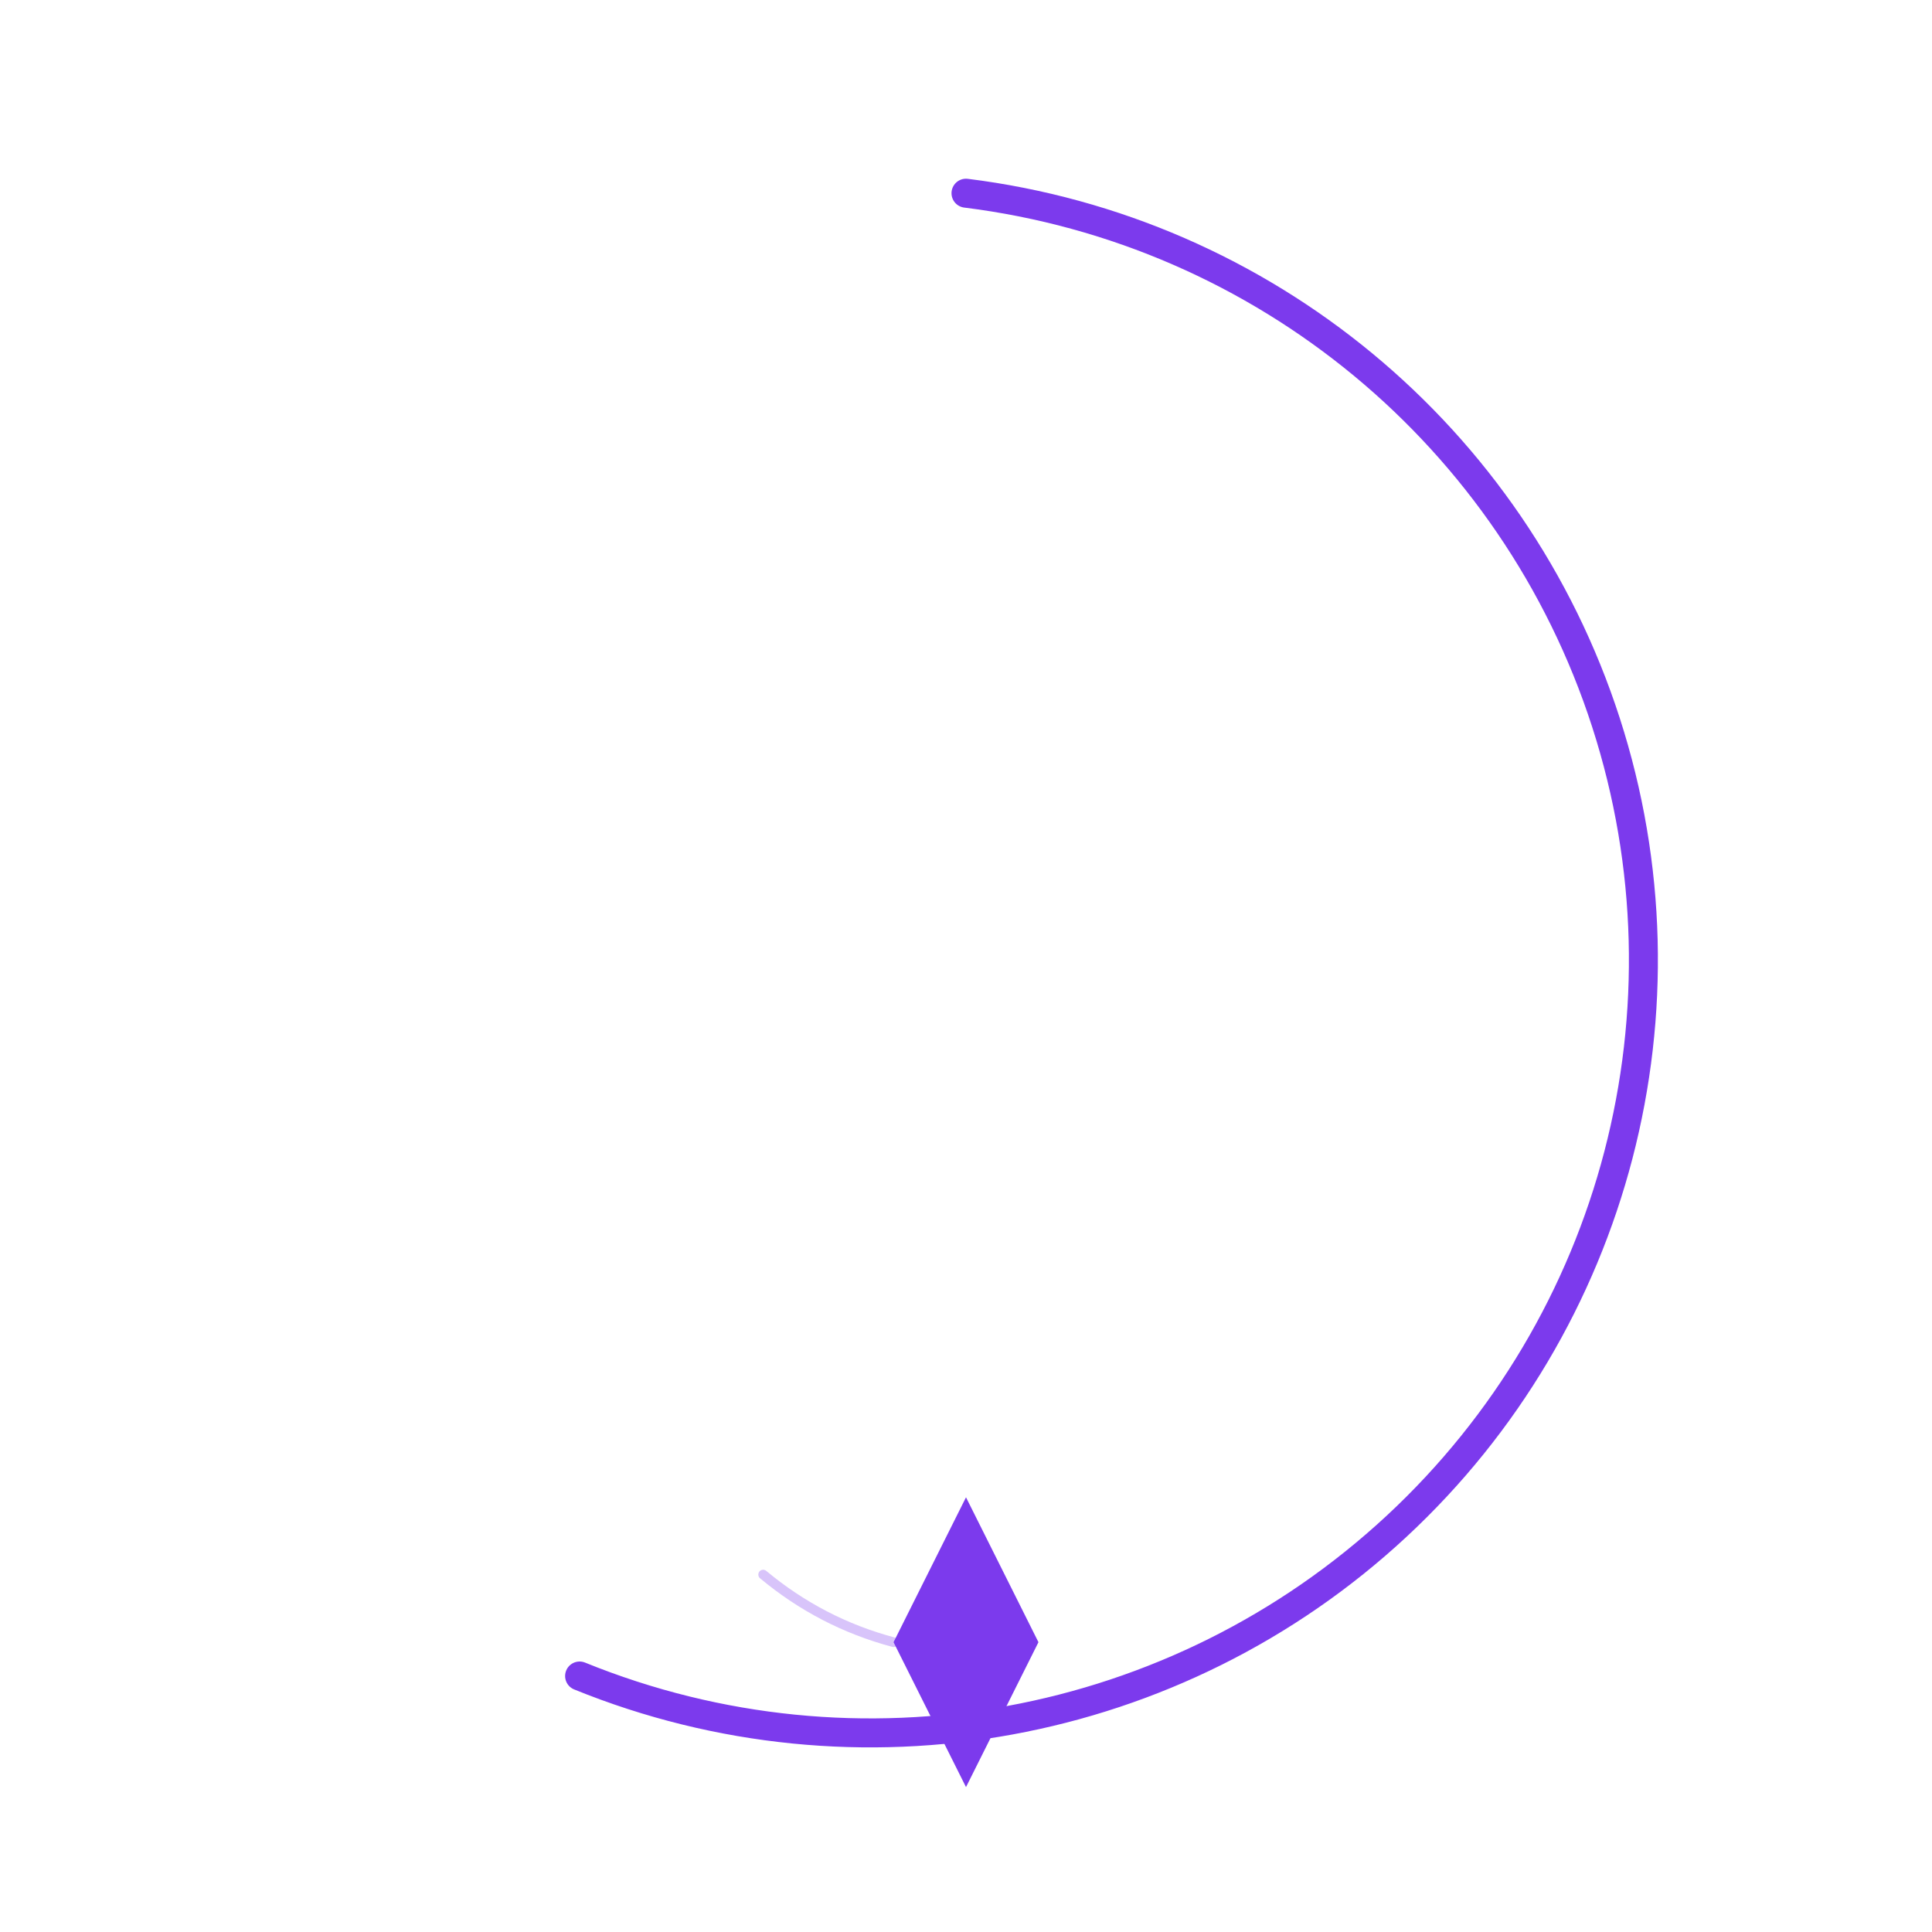
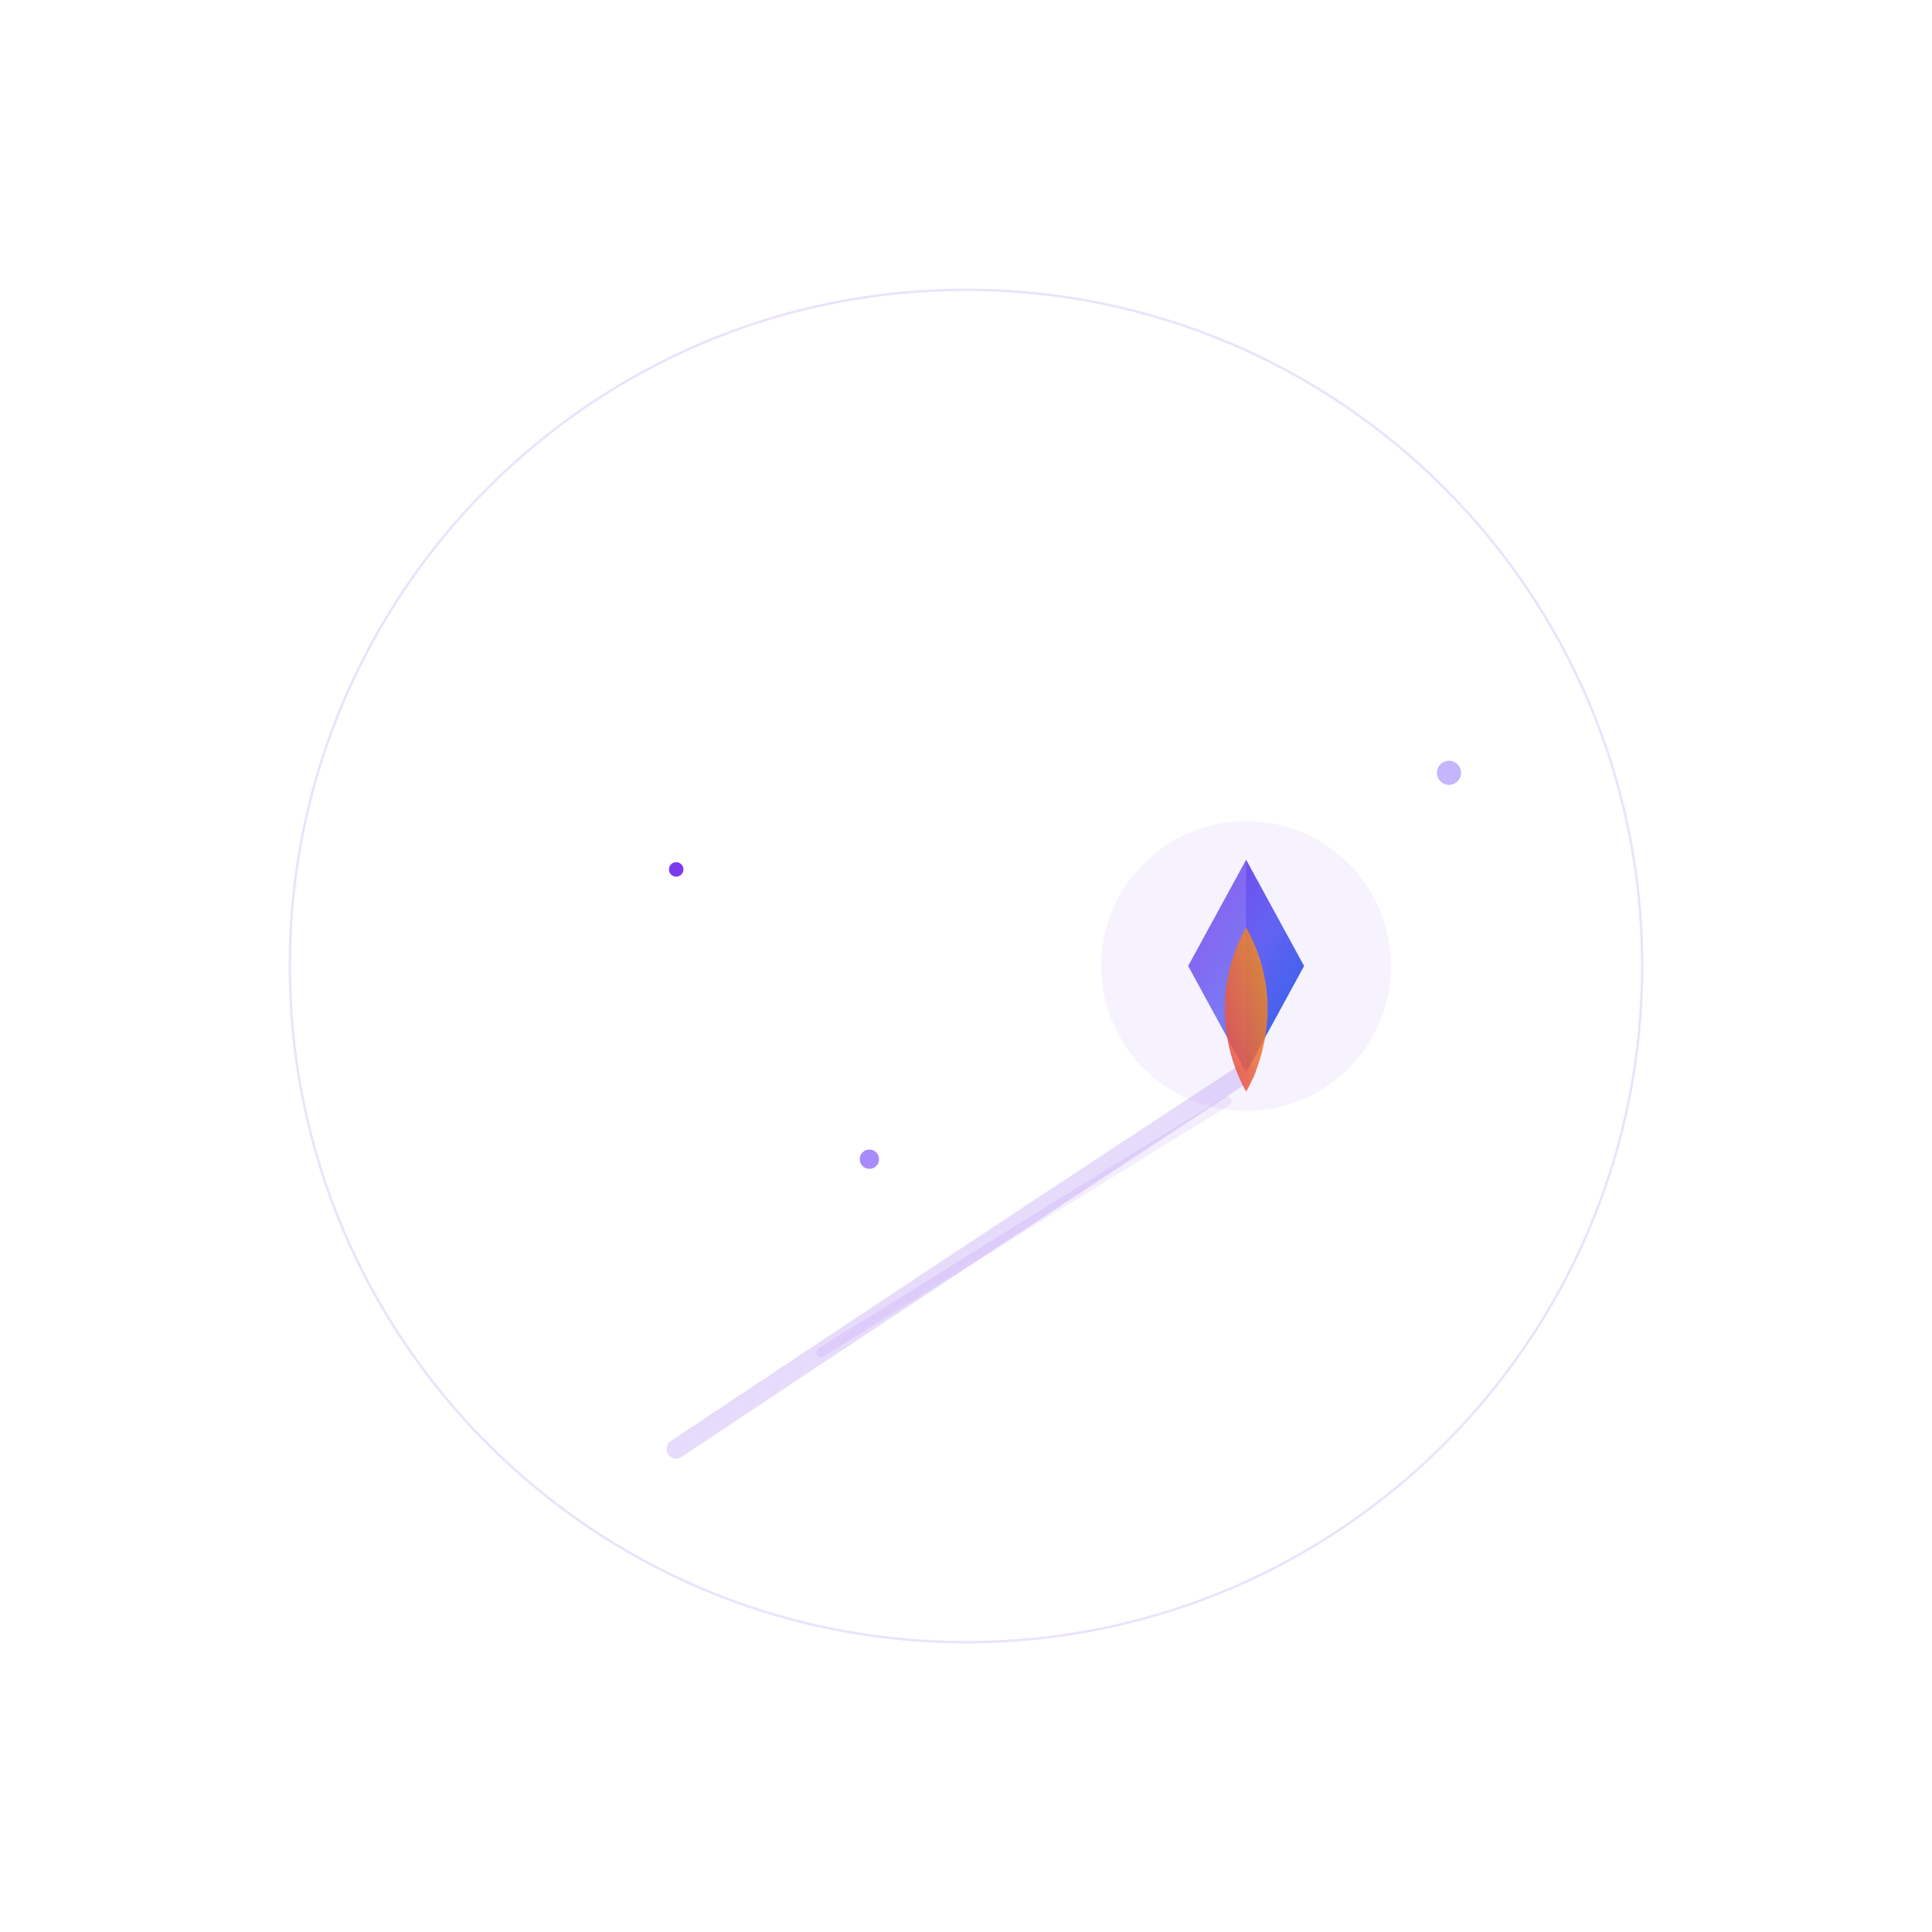
- <svg xmlns="http://www.w3.org/2000/svg" viewBox="0 0 400 400" fill="none">
-   <path d="M200 40 A160 160 0 1 1 120 347" stroke="#7c3aed" stroke-width="6" stroke-linecap="round" />
-   <path d="M185 340 L200 310 L215 340 L200 370 Z" fill="#7c3aed" />
-   <path d="M158 326 Q170 336 185 340" stroke="#7c3aed" stroke-width="2" stroke-linecap="round" opacity="0.3" />
+ <svg xmlns="http://www.w3.org/2000/svg" viewBox="0 0 400 400">
+   <defs>
+     <linearGradient id="g1" x1="0%" y1="0%" x2="100%" y2="100%">
+       <stop offset="0%" stop-color="#7c3aed" />
+       <stop offset="50%" stop-color="#6366f1" />
+       <stop offset="100%" stop-color="#2563eb" />
+     </linearGradient>
+     <linearGradient id="g2" x1="100%" y1="0%" x2="0%" y2="100%">
+       <stop offset="0%" stop-color="#f59e0b" />
+       <stop offset="100%" stop-color="#ef4444" />
+     </linearGradient>
+     <linearGradient id="tail" x1="100%" y1="100%" x2="0%" y2="0%">
+       <stop offset="0%" stop-color="#7c3aed" stop-opacity="0" />
+       <stop offset="100%" stop-color="#7c3aed" stop-opacity="0.6" />
+     </linearGradient>
+   </defs>
+   <style>
+     @keyframes shoot {
+       0% { transform: translate(0, 0); opacity: 0; }
+       10% { opacity: 1; }
+       90% { opacity: 1; }
+       100% { transform: translate(-80px, 80px); opacity: 0; }
+     }
+     @keyframes pulse {
+       0%, 100% { opacity: 0.3; transform: scale(1); }
+       50% { opacity: 0.6; transform: scale(1.1); }
+     }
+     @keyframes sparkle {
+       0%, 100% { opacity: 0; transform: scale(0); }
+       30% { opacity: 1; transform: scale(1); }
+       60% { opacity: 0.6; transform: scale(0.8); }
+     }
+     @keyframes orbit {
+       0% { transform: rotate(0deg); }
+       100% { transform: rotate(360deg); }
+     }
+     .star { animation: shoot 3s ease-in-out infinite; transform-origin: 260px 220px; }
+     .pulse { animation: pulse 2s ease-in-out infinite; }
+     .spk1 { animation: sparkle 4s ease-in-out infinite; }
+     .spk2 { animation: sparkle 4s ease-in-out 1s infinite; }
+     .spk3 { animation: sparkle 4s ease-in-out 2s infinite; }
+     .orbit { animation: orbit 8s linear infinite; transform-origin: 200px 200px; }
+   </style>
+   <circle cx="200" cy="200" r="140" fill="none" stroke="#7c3aed" stroke-width="0.5" opacity="0.15" class="orbit" />
+   <g class="star">
+     <path d="M140 300 Q200 260 258 222" stroke="url(#tail)" stroke-width="4" stroke-linecap="round" fill="none" opacity="0.6" />
+     <path d="M170 280 Q210 255 254 228" stroke="url(#tail)" stroke-width="2" stroke-linecap="round" fill="none" opacity="0.3" />
+     <path d="M258 222 L270 200 L258 178 L246 200 Z" fill="url(#g1)" />
+     <path d="M258 222 L258 178 L246 200 Z" fill="rgba(255,255,255,0.15)" />
+     <path d="M258 192 C268 210 258 226 258 226 C258 226 248 210 258 192Z" fill="url(#g2)" opacity="0.85" />
+   </g>
+   <circle cx="180" cy="240" r="2" fill="#a78bfa" class="spk1" />
+   <circle cx="300" cy="160" r="2.5" fill="#c4b5fd" class="spk2" />
+   <circle cx="140" cy="180" r="1.5" fill="#7c3aed" class="spk3" />
+   <circle cx="258" cy="200" r="30" fill="#7c3aed" opacity="0.06" class="pulse" />
</svg>
